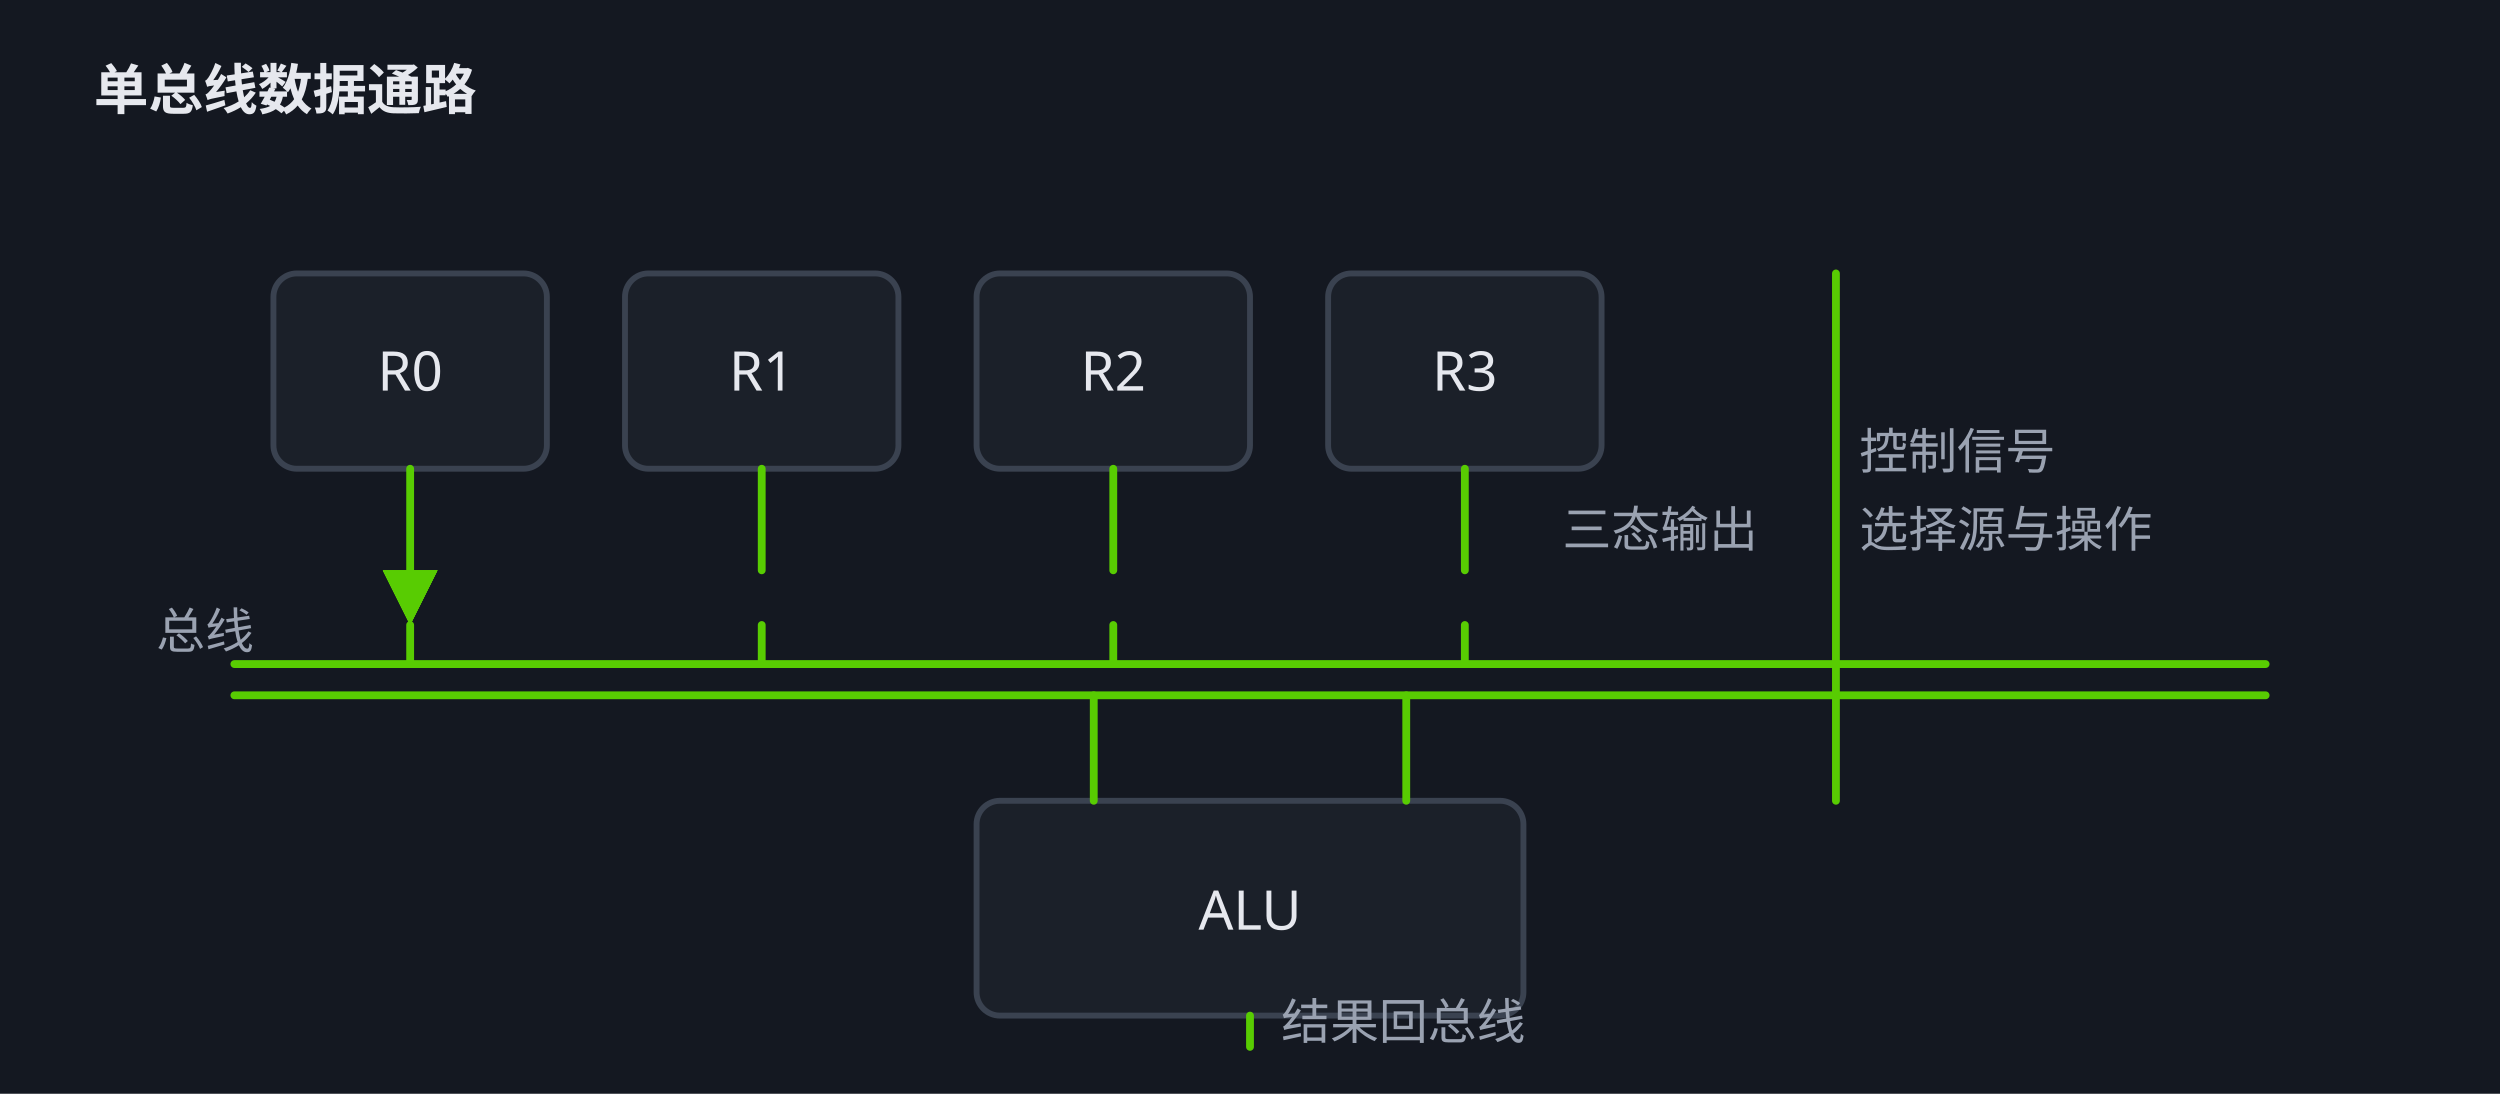
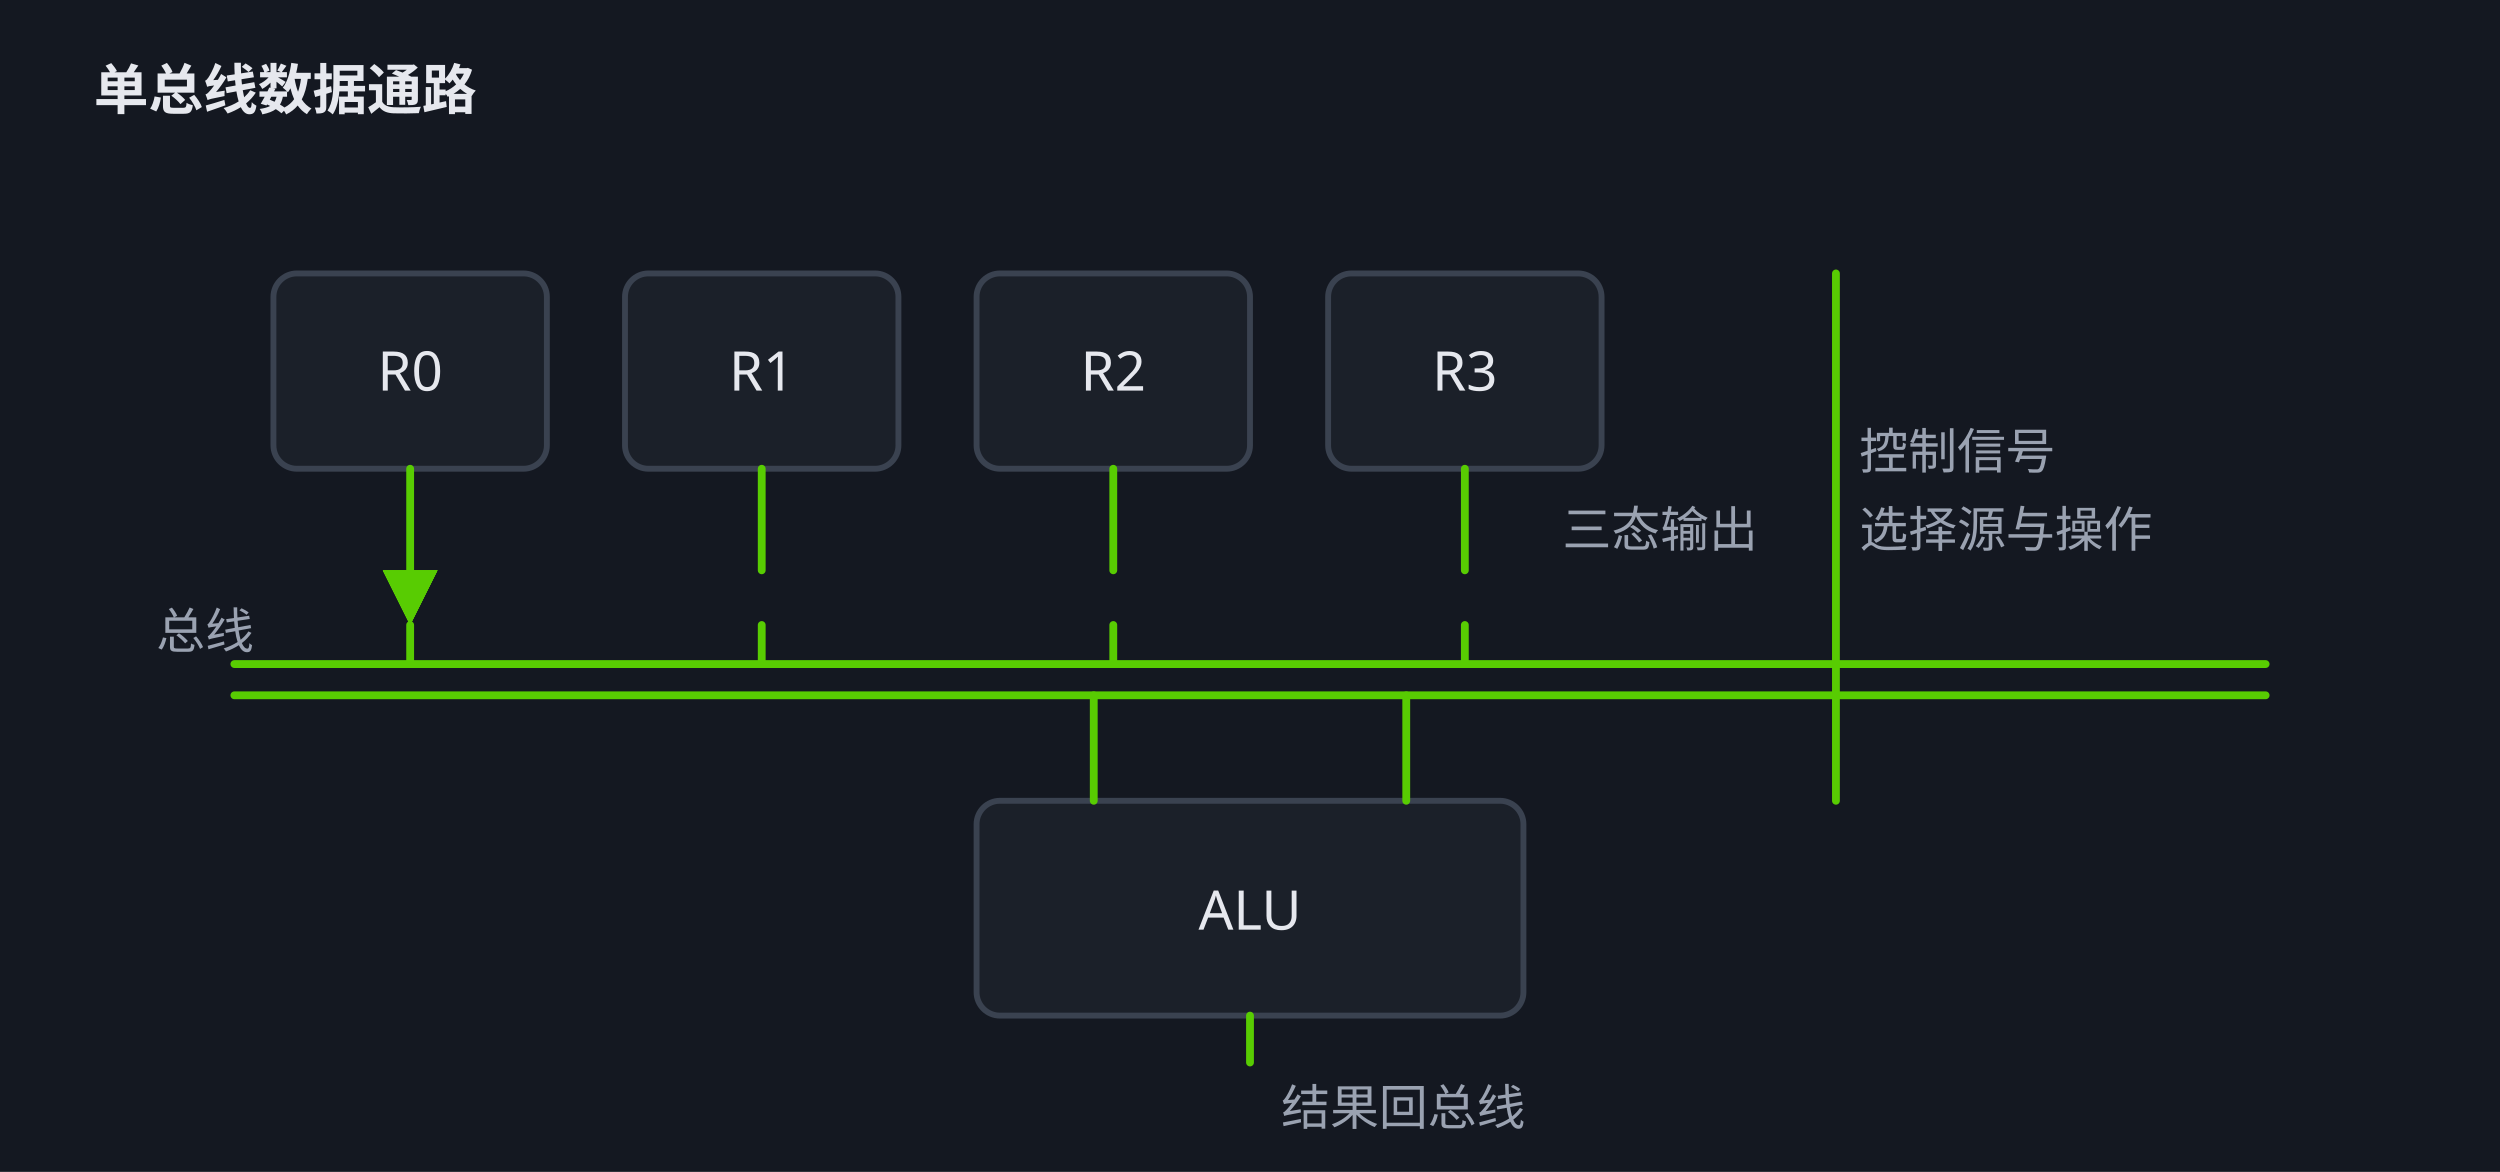
- <svg xmlns="http://www.w3.org/2000/svg" viewBox="0 0 640 280" role="img" aria-label="单总线数据通路的寄存器、运算部件与三态门">
+ <svg xmlns="http://www.w3.org/2000/svg" viewBox="0 0 640 300" role="img" aria-label="单总线数据通路的寄存器、运算部件与三态门">
  <style>
.s{fill:none;stroke:#58cc02;stroke-width:2;stroke-linecap:round;stroke-linejoin:round}
.t{fill:#e6e8ee;font-family:"Segoe UI","Microsoft YaHei",sans-serif;font-size:14px}
.b{fill:#e6e8ee;font-family:"Segoe UI","Microsoft YaHei",sans-serif;font-size:14px;font-weight:600}
.m{fill:#9aa2b1;font-family:"Segoe UI","Microsoft YaHei",sans-serif;font-size:12.5px}
.g{fill:none;stroke:#3a4250;stroke-width:1.2}
.box{fill:#1b2029;stroke:#3a4250;stroke-width:1.5}
</style>
  <rect width="100%" height="100%" fill="#141821" />
  <text x="24" y="28" class="b">单总线数据通路</text>
  <line x1="60" y1="170" x2="580" y2="170" class="s" />
  <line x1="60" y1="178" x2="580" y2="178" class="s" />
  <text x="40" y="166" class="m">总线</text>
  <rect x="70" y="70" width="70" height="50" rx="6" class="box" />
  <text x="105" y="100" class="t" text-anchor="middle">R0</text>
  <rect x="160" y="70" width="70" height="50" rx="6" class="box" />
  <text x="195" y="100" class="t" text-anchor="middle">R1</text>
  <rect x="250" y="70" width="70" height="50" rx="6" class="box" />
  <text x="285" y="100" class="t" text-anchor="middle">R2</text>
  <rect x="340" y="70" width="70" height="50" rx="6" class="box" />
  <text x="375" y="100" class="t" text-anchor="middle">R3</text>
  <line x1="105" y1="120" x2="105" y2="146" class="s" />
  <path d="M98 146 l7 14 l7 -14 z" fill="#58cc02" />
  <line x1="105" y1="160" x2="105" y2="170" class="s" />
  <line x1="195" y1="120" x2="195" y2="146" class="s" />
  <path d="M98 146 l7 14 l7 -14 z" fill="#58cc02" />
  <line x1="195" y1="160" x2="195" y2="170" class="s" />
  <line x1="285" y1="120" x2="285" y2="146" class="s" />
  <path d="M98 146 l7 14 l7 -14 z" fill="#58cc02" />
  <line x1="285" y1="160" x2="285" y2="170" class="s" />
  <line x1="375" y1="120" x2="375" y2="146" class="s" />
  <path d="M98 146 l7 14 l7 -14 z" fill="#58cc02" />
  <line x1="375" y1="160" x2="375" y2="170" class="s" />
  <text x="400" y="140" class="m">三态输出</text>
  <rect x="250" y="205" width="140" height="55" rx="6" class="box" />
  <text x="320" y="238" class="t" text-anchor="middle">ALU</text>
  <line x1="280" y1="205" x2="280" y2="178" class="s" />
  <line x1="360" y1="205" x2="360" y2="178" class="s" />
-   <line x1="320" y1="260" x2="320" y2="268" class="s" />
-   <text x="328" y="266" class="m">结果回总线</text>
+   <line x1="320" y1="260" x2="320" y2="272" class="s" />
+   <text x="328" y="288" class="m">结果回总线</text>
  <line x1="470" y1="70" x2="470" y2="205" class="s" />
  <text x="476" y="120" class="m">控制信号</text>
  <text x="476" y="140" class="m">选择源与操作</text>
</svg>
